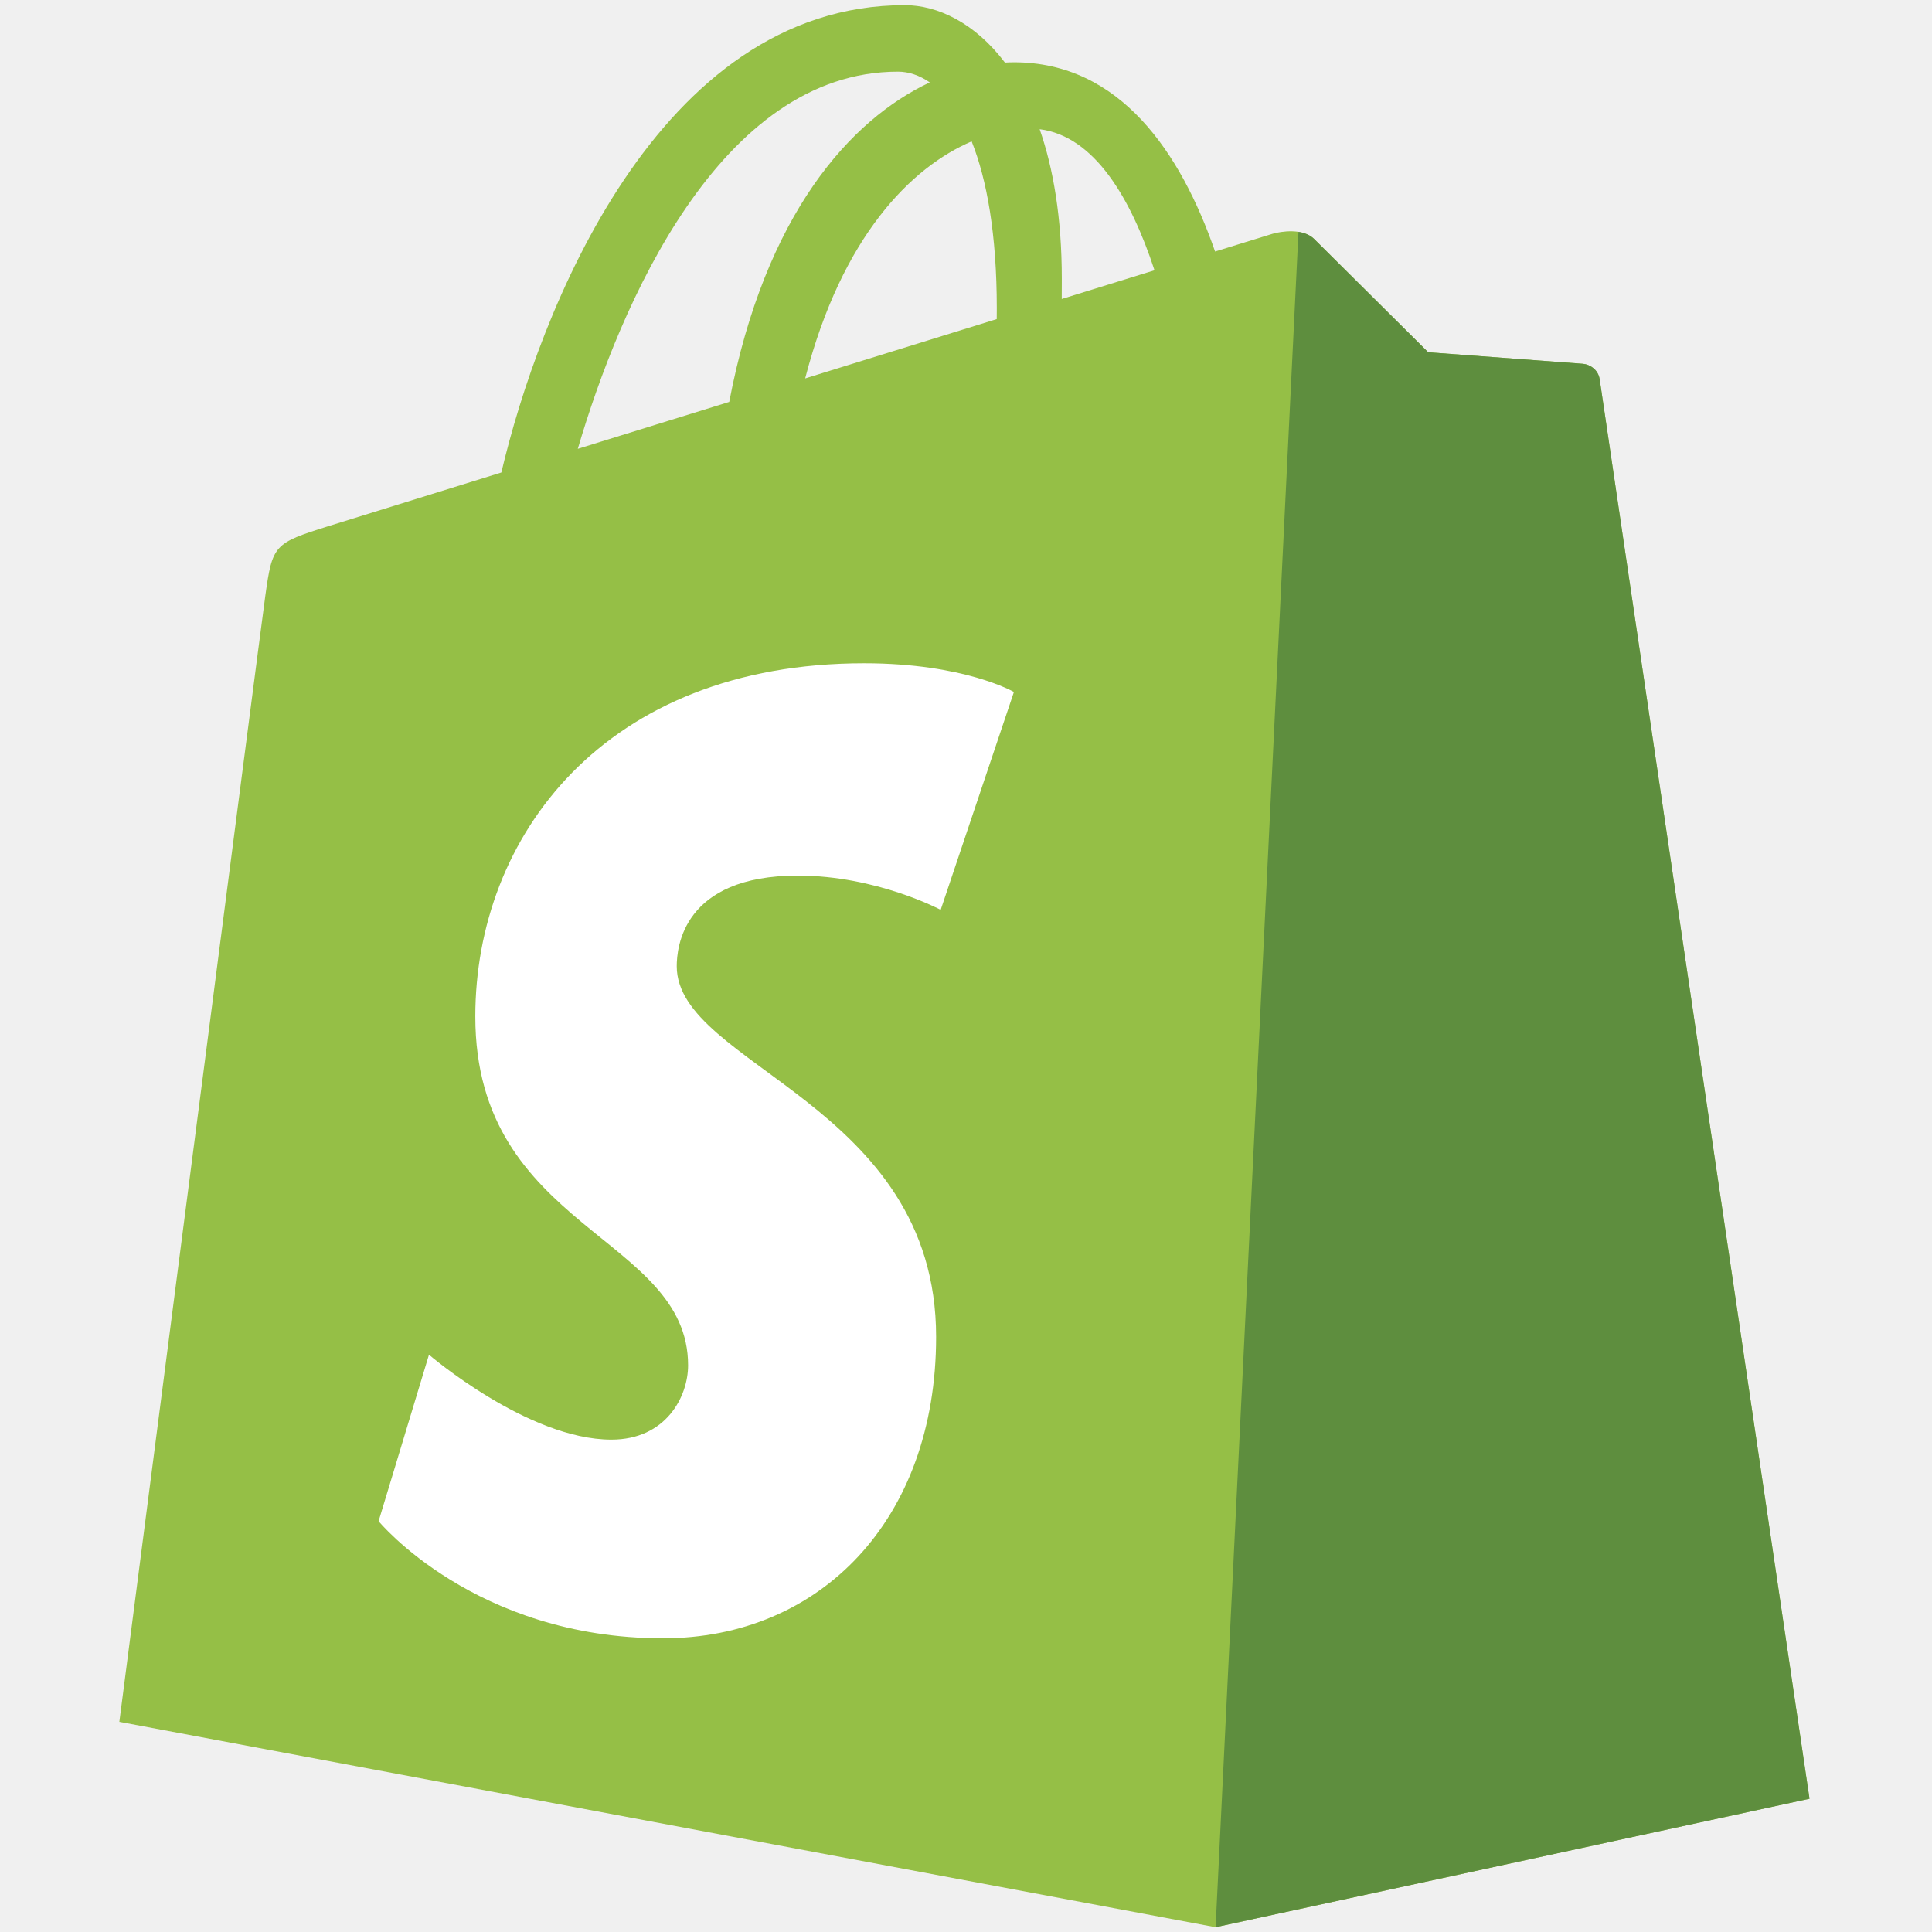
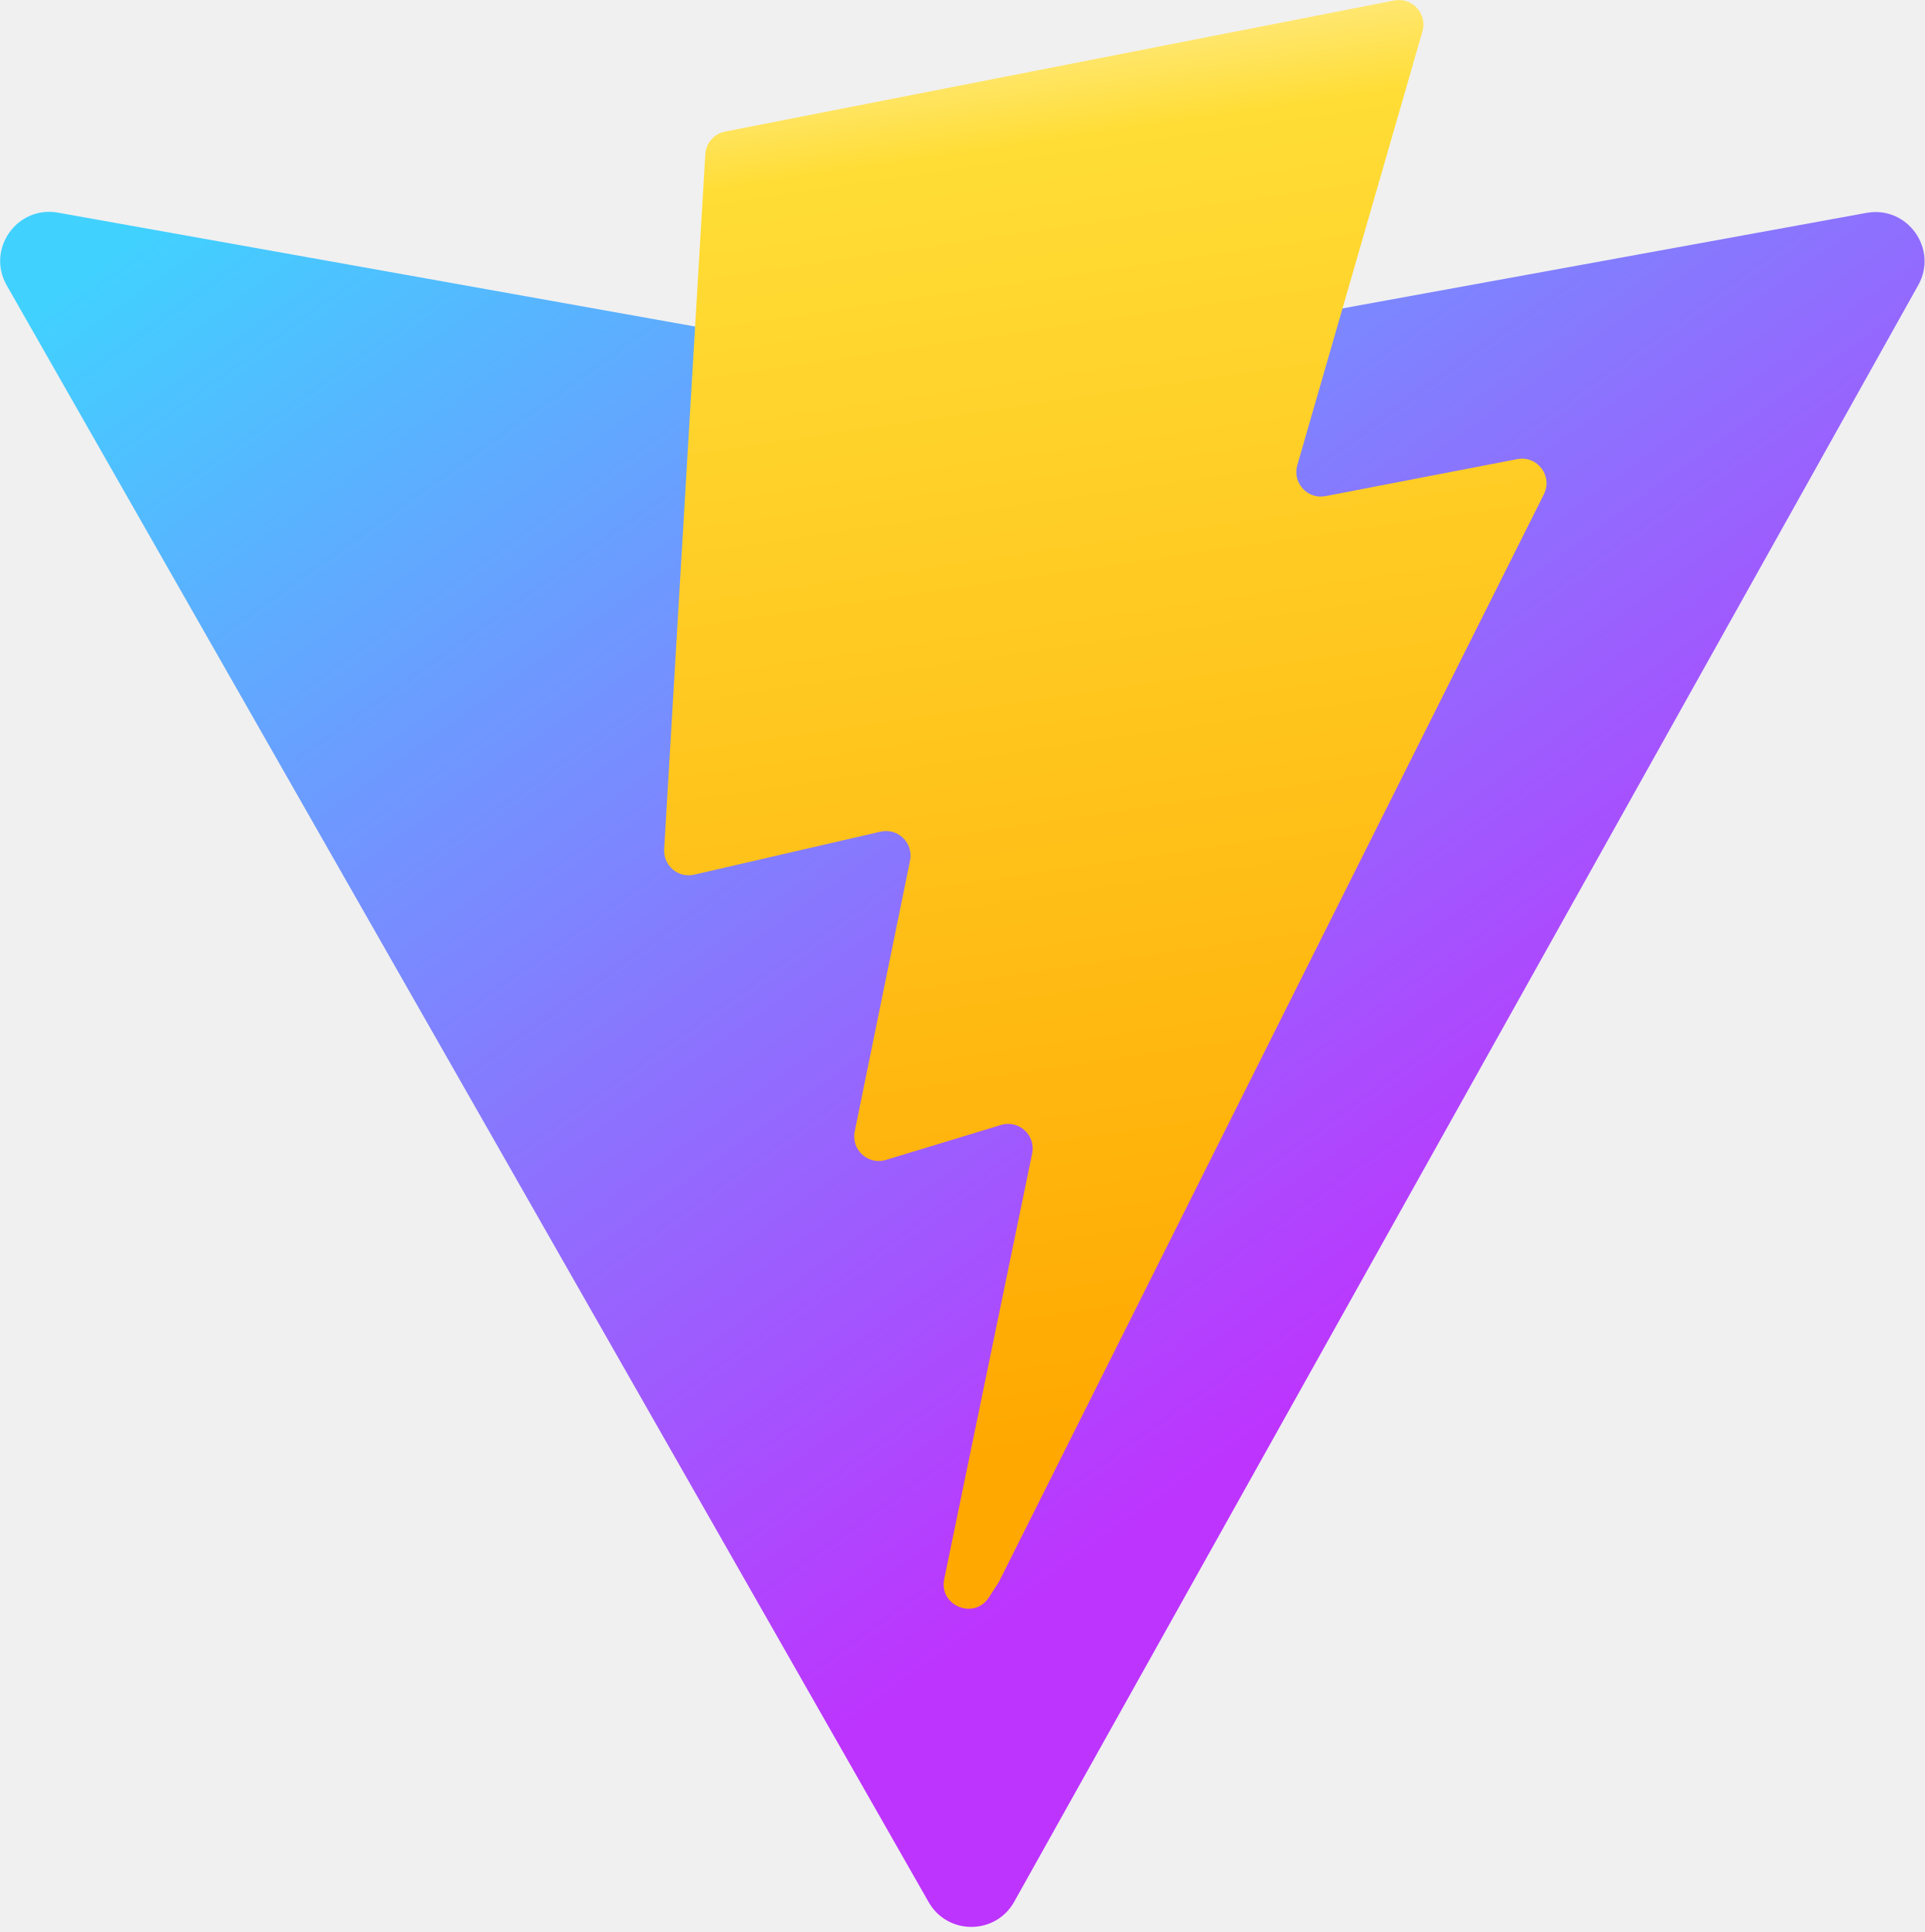
- <svg xmlns="http://www.w3.org/2000/svg" width="800px" height="800px" viewBox="-18 0 292 292" version="1.1" preserveAspectRatio="xMidYMid">
-   <g>
-     <path d="M223.774,57.34 C223.573,55.879 222.294,55.072 221.237,54.983 C220.182,54.895 197.854,53.24 197.854,53.24 C197.854,53.24 182.347,37.845 180.645,36.141 C178.942,34.438 175.616,34.956 174.326,35.336 C174.134,35.392 170.937,36.379 165.647,38.015 C160.466,23.11 151.325,9.412 135.242,9.412 C134.798,9.412 134.341,9.43 133.884,9.456 C129.31,3.407 123.644,0.779 118.75,0.779 C81.285,0.779 63.386,47.614 57.774,71.414 C43.216,75.925 32.874,79.132 31.553,79.547 C23.427,82.096 23.17,82.352 22.104,90.009 C21.299,95.806 0.037,260.235 0.037,260.235 L165.715,291.277 L255.486,271.857 C255.486,271.857 223.972,58.801 223.774,57.34 L223.774,57.34 Z M156.49,40.848 C152.329,42.136 147.598,43.6 142.471,45.187 C142.476,44.199 142.481,43.226 142.481,42.164 C142.481,32.9 141.195,25.441 139.132,19.528 C147.419,20.569 152.938,29.997 156.49,40.848 L156.49,40.848 Z M128.852,21.365 C131.156,27.138 132.654,35.423 132.654,46.603 C132.654,47.175 132.649,47.698 132.644,48.227 C123.527,51.051 113.62,54.117 103.691,57.193 C109.266,35.677 119.716,25.285 128.852,21.365 L128.852,21.365 Z M117.721,10.828 C119.338,10.828 120.967,11.377 122.526,12.45 C110.519,18.1 97.649,32.33 92.214,60.747 C84.27,63.207 76.506,65.611 69.328,67.835 C75.694,46.16 90.811,10.828 117.721,10.828 L117.721,10.828 Z" fill="#95BF46">
- 
- </path>
-     <path d="M221.237,54.983 C220.182,54.895 197.854,53.24 197.854,53.24 C197.854,53.24 182.347,37.845 180.645,36.141 C180.008,35.507 179.149,35.182 178.251,35.042 L165.724,291.275 L255.486,271.857 C255.486,271.857 223.972,58.801 223.774,57.34 C223.573,55.879 222.294,55.072 221.237,54.983" fill="#5E8E3E">
- 
- </path>
-     <path d="M135.242,104.585 L124.173,137.511 C124.173,137.511 114.475,132.335 102.587,132.335 C85.159,132.335 84.282,143.272 84.282,146.028 C84.282,161.066 123.483,166.828 123.483,202.052 C123.483,229.765 105.905,247.61 82.205,247.61 C53.765,247.61 39.221,229.909 39.221,229.909 L46.836,204.75 C46.836,204.75 61.785,217.585 74.401,217.585 C82.644,217.585 85.997,211.095 85.997,206.353 C85.997,186.737 53.837,185.862 53.837,153.629 C53.837,126.5 73.309,100.247 112.615,100.247 C127.76,100.247 135.242,104.585 135.242,104.585" fill="#FFFFFF">
- 
- </path>
-   </g>
+ <svg xmlns="http://www.w3.org/2000/svg" aria-hidden="true" role="img" class="iconify iconify--logos" width="31.88" height="32" preserveAspectRatio="xMidYMid meet" viewBox="0 0 256 257">
+   <defs>
+     <linearGradient id="IconifyId1813088fe1fbc01fb466" x1="-.828%" x2="57.636%" y1="7.652%" y2="78.411%">
+       <stop offset="0%" stop-color="#41D1FF" />
+       <stop offset="100%" stop-color="#BD34FE" />
+     </linearGradient>
+     <linearGradient id="IconifyId1813088fe1fbc01fb467" x1="43.376%" x2="50.316%" y1="2.242%" y2="89.03%">
+       <stop offset="0%" stop-color="#FFEA83" />
+       <stop offset="8.333%" stop-color="#FFDD35" />
+       <stop offset="100%" stop-color="#FFA800" />
+     </linearGradient>
+   </defs>
+   <path fill="url(#IconifyId1813088fe1fbc01fb466)" d="M255.153 37.938L134.897 252.976c-2.483 4.44-8.862 4.466-11.382.048L.875 37.958c-2.746-4.814 1.371-10.646 6.827-9.67l120.385 21.517a6.537 6.537 0 0 0 2.322-.004l117.867-21.483c5.438-.991 9.574 4.796 6.877 9.62Z" />
+   <path fill="url(#IconifyId1813088fe1fbc01fb467)" d="M185.432.063L96.44 17.501a3.268 3.268 0 0 0-2.634 3.014l-5.474 92.456a3.268 3.268 0 0 0 3.997 3.378l24.777-5.718c2.318-.535 4.413 1.507 3.936 3.838l-7.361 36.047c-.495 2.426 1.782 4.5 4.151 3.78l15.304-4.649c2.372-.72 4.652 1.36 4.15 3.788l-11.698 56.621c-.732 3.542 3.979 5.473 5.943 2.437l1.313-2.028l72.516-144.72c1.215-2.423-.88-5.186-3.54-4.672l-25.505 4.922c-2.396.462-4.435-1.77-3.759-4.114l16.646-57.705c.677-2.35-1.37-4.583-3.769-4.113Z" />
</svg>
